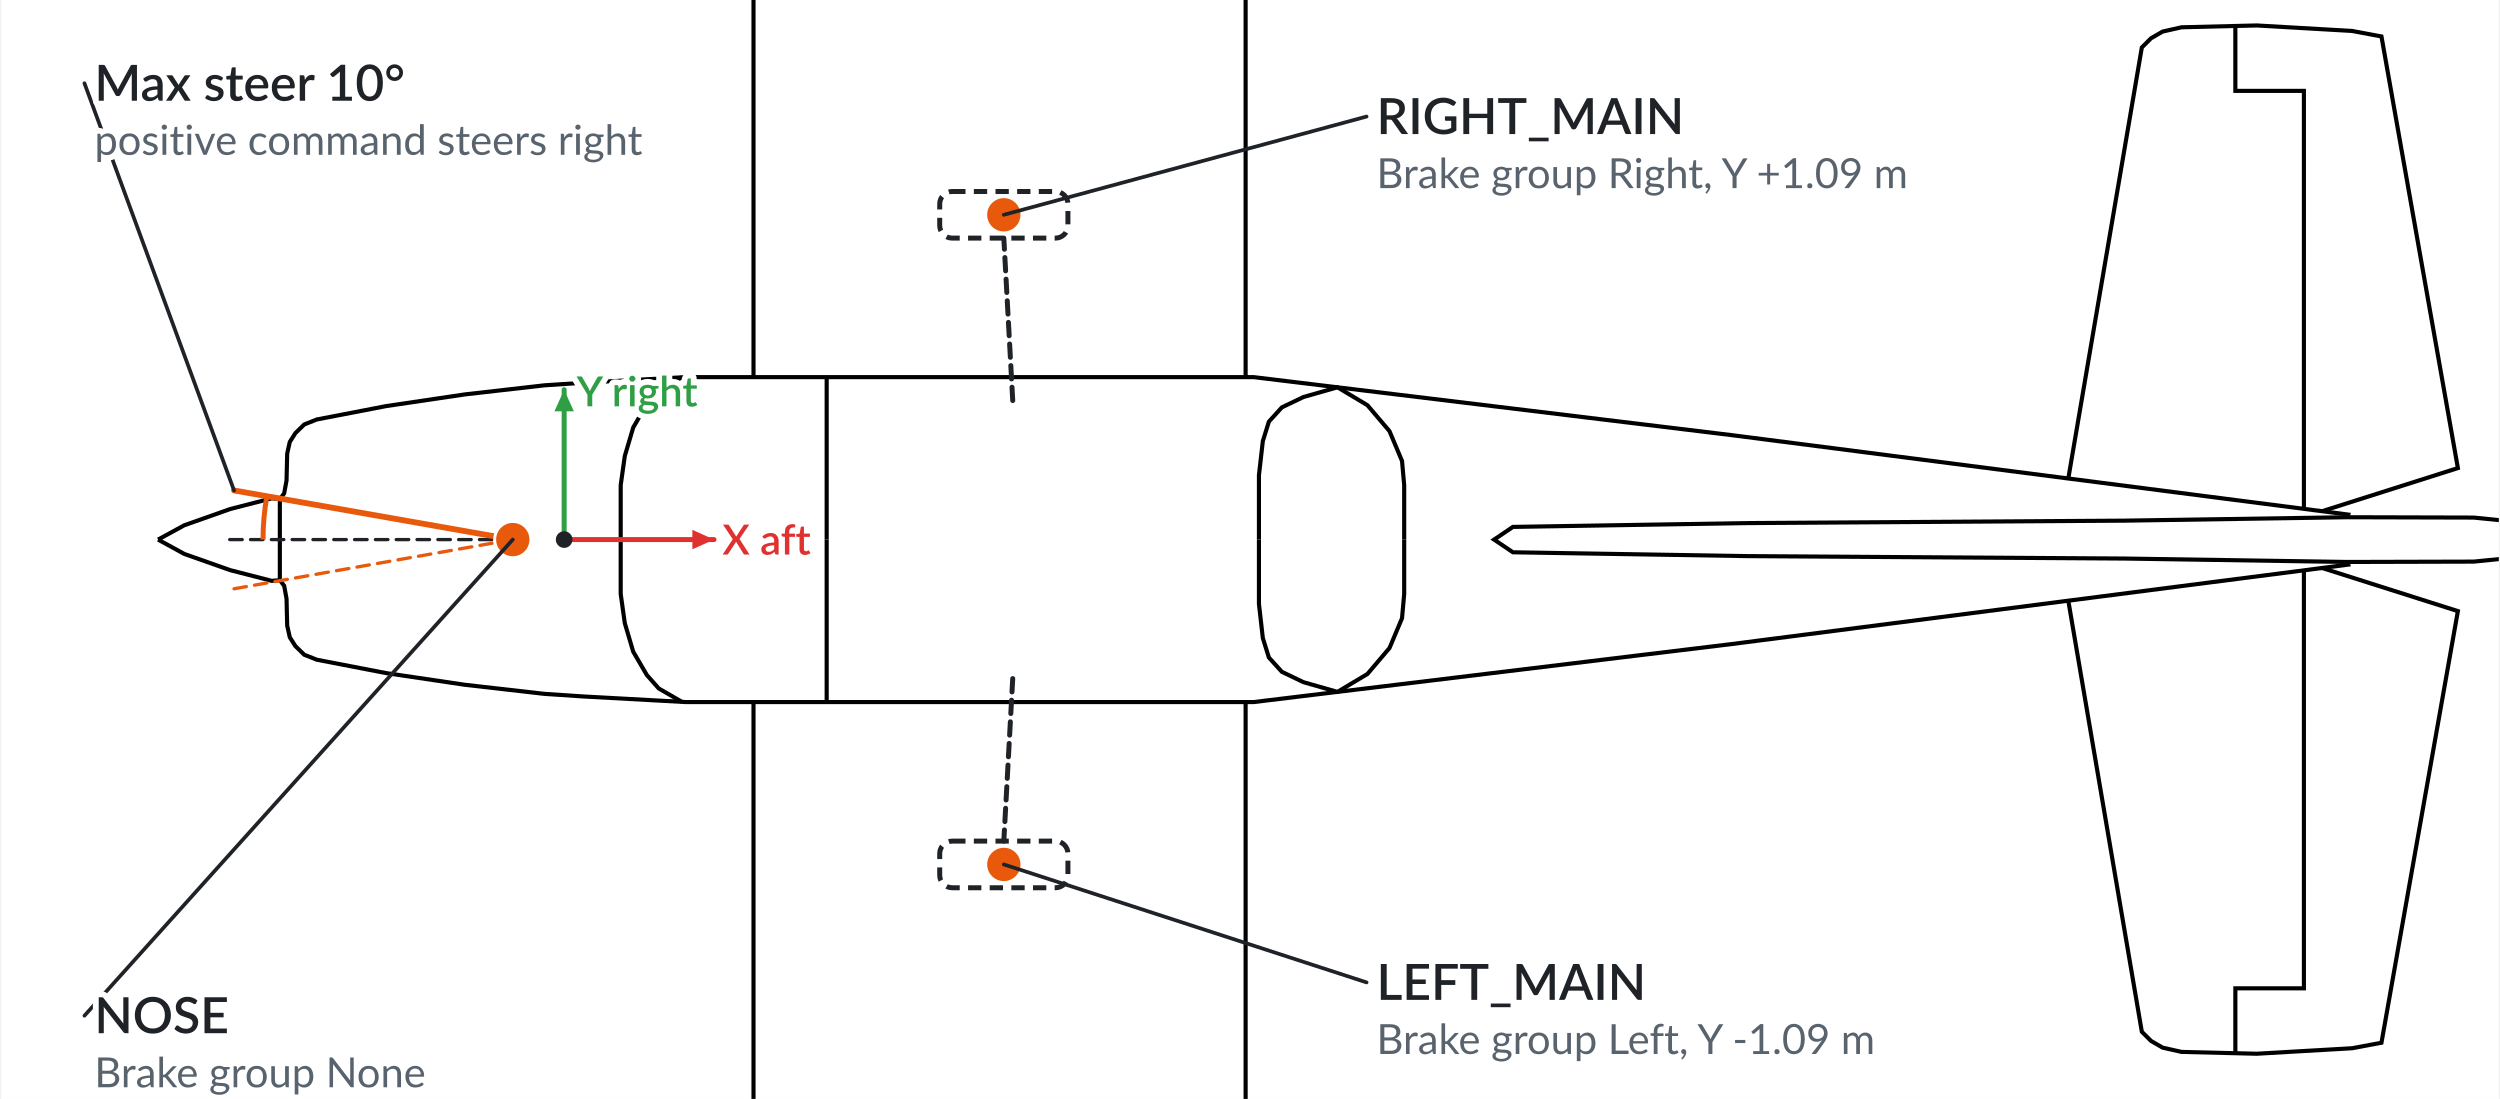
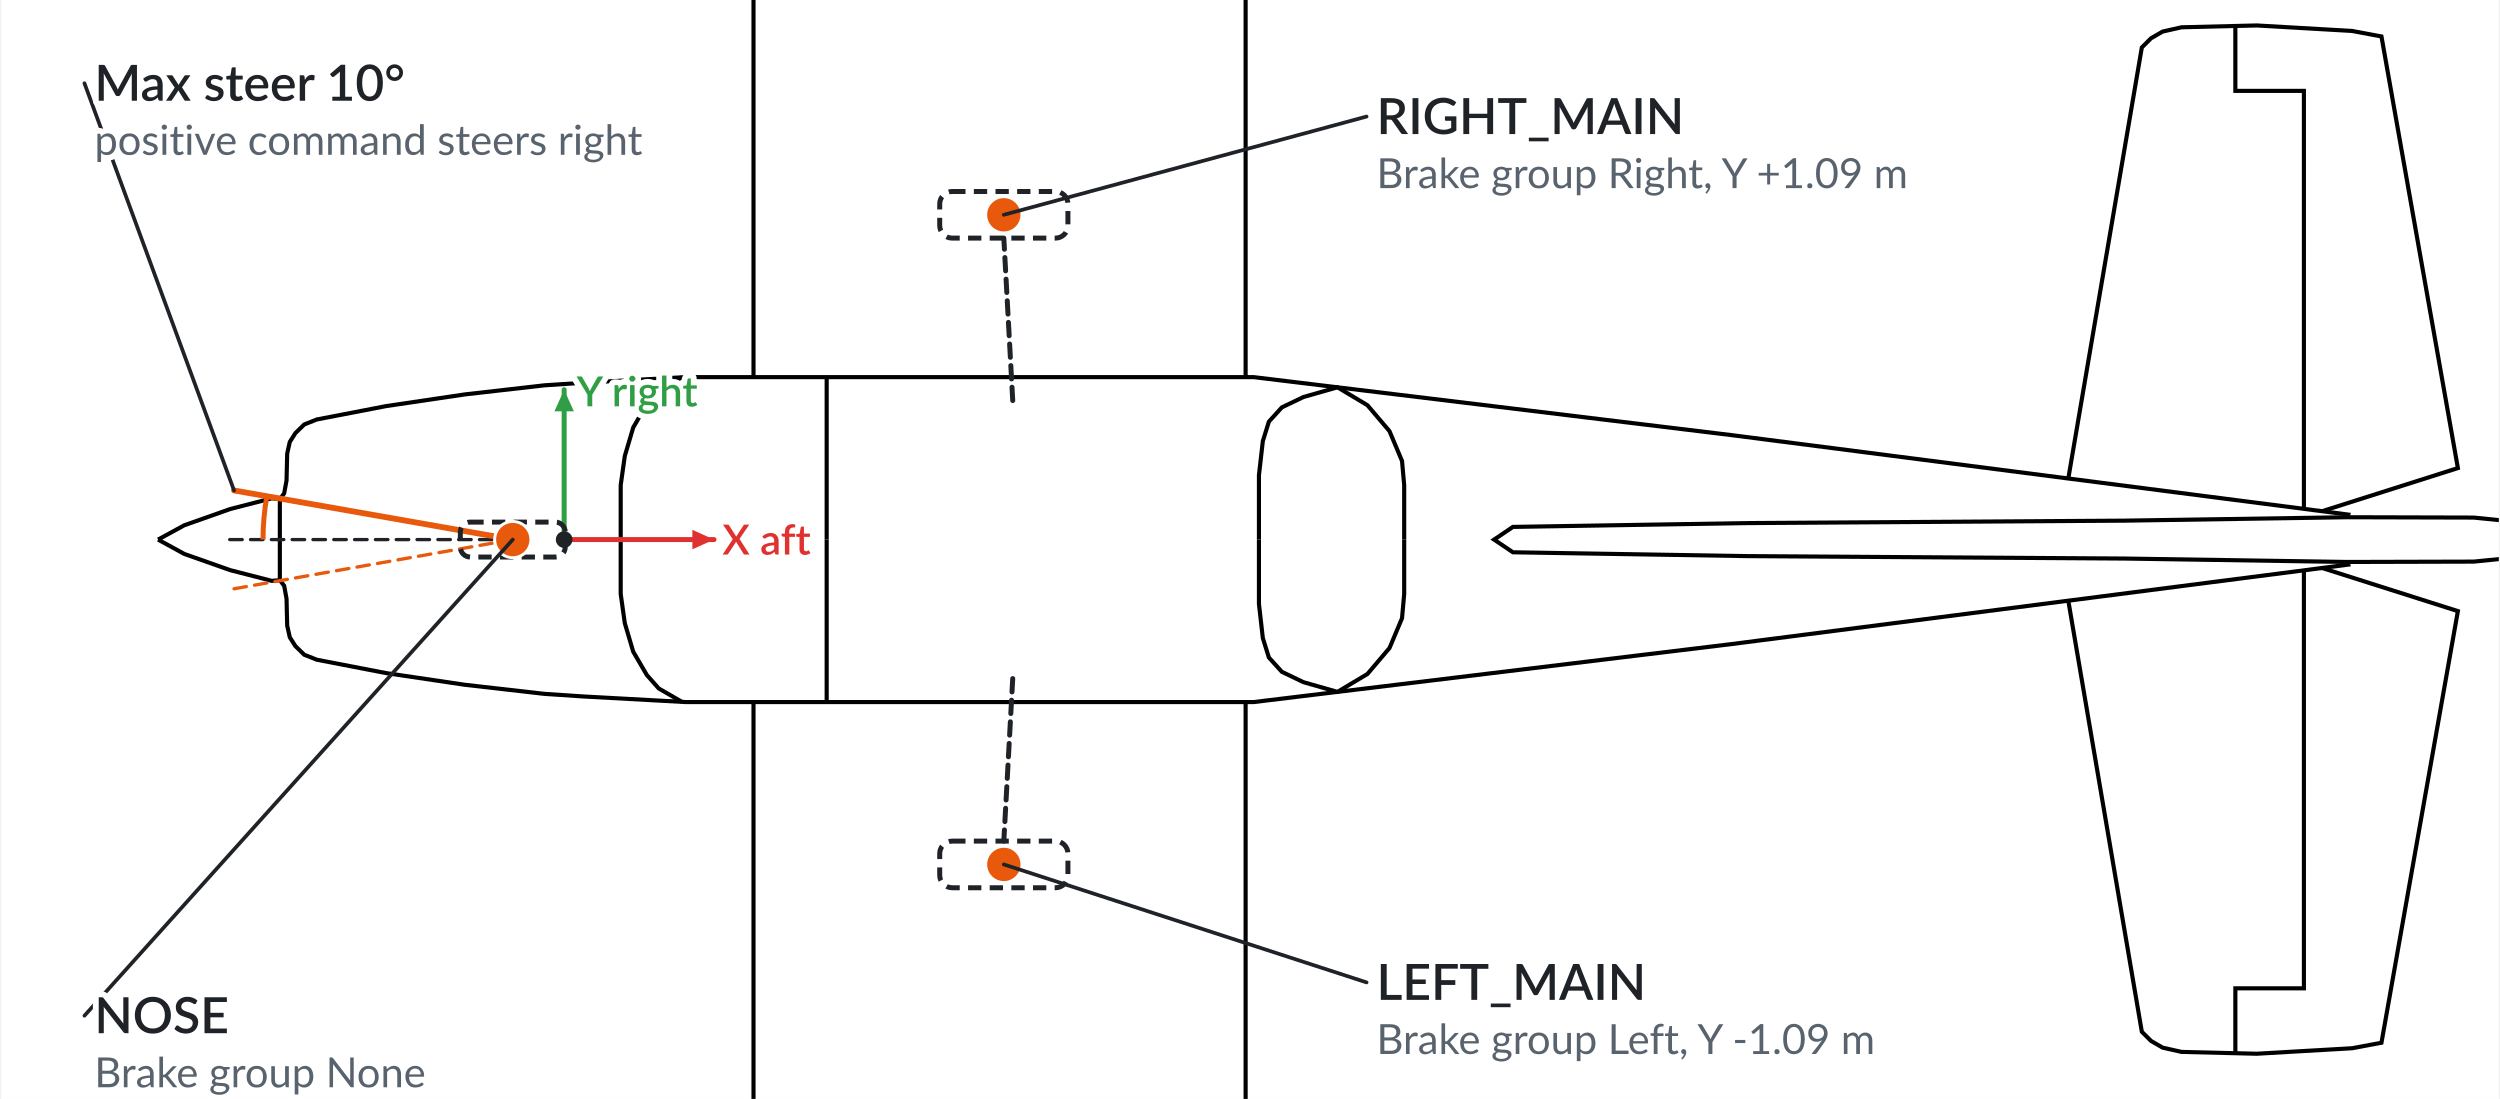
<svg xmlns="http://www.w3.org/2000/svg" viewBox="8 286 300 132" width="960" height="422" role="img">
  <rect x="8" y="286" width="300" height="132" fill="#ffffff" />
  <svg x="8" y="286" width="300" height="132" viewBox="8 286 300 132">
    <g id="layer1" transform="translate(0,-485.4331)">
      <g id="g2197" transform="matrix(0.9535368,0,0,0.9535624,11.58263,35.70524)" style="stroke-width:0.734">
        <g transform="matrix(0.875,0,0,0.875,-0.06110645,142.6187)" id="g3518" style="stroke-width:0.839">
          <g id="g2954" style="stroke-width:0.839">
            <path id="path4323" d="m 440.348,796.466 v 10.218 l 0.929,3.76 1.814,3.494 2.61,2.521 4.821,1.99 7.962,0.973 11.545,0.354 h 34.413 v -23.311" style="fill:none;fill-rule:evenodd;stroke:#000000;stroke-width:0.595;stroke-linecap:butt;stroke-linejoin:miter;stroke-miterlimit:4;stroke-dasharray:none;stroke-opacity:1" />
            <path id="path4325" d="m 486.874,796.466 -0.438,6.059 -0.876,6.381 -1.439,4.598 -1.97,3.472 -2.096,2.802" style="fill:none;fill-rule:evenodd;stroke:#000000;stroke-width:0.595;stroke-linecap:butt;stroke-linejoin:miter;stroke-miterlimit:4;stroke-dasharray:none;stroke-opacity:1" />
            <path id="path4329" d="m 461.403,796.466 -0.354,2.477 -1.327,1.504 -1.194,0.531 -1.46,-0.885 -0.84,-1.592 -0.354,-2.035" style="fill:none;fill-rule:evenodd;stroke:#000000;stroke-width:0.595;stroke-linecap:butt;stroke-linejoin:miter;stroke-miterlimit:4;stroke-dasharray:none;stroke-opacity:1" />
            <path id="path4333" d="m 473.877,802.394 -0.752,0.265 -1.194,0.796 -1.769,0.31 -2.212,-0.531 -1.327,-0.663 -0.531,0.177 -0.31,0.531 0.044,3.141 1.062,2.654 2.787,2.123 1.283,0.221 1.283,-0.531 0.885,-1.504 0.619,-2.919 0.398,-3.229 z" style="fill:none;fill-rule:evenodd;stroke:#000000;stroke-width:0.595;stroke-linecap:butt;stroke-linejoin:miter;stroke-miterlimit:4;stroke-dasharray:none;stroke-opacity:1" />
            <path id="path4337" d="m 488.651,819.777 -1.504,47.993 -0.708,1.681 -1.415,0.177 -0.708,-1.681 -0.973,-48.17" style="fill:none;fill-rule:evenodd;stroke:#000000;stroke-width:0.595;stroke-linecap:butt;stroke-linejoin:miter;stroke-miterlimit:4;stroke-dasharray:none;stroke-opacity:1" />
            <path id="path4339" d="m 504.442,819.777 2.079,86.476 2.433,114.873 -0.619,4.91 -1.46,2.389 -1.902,1.371 -1.415,0.221 -0.796,-1.106 0.663,-2.035 0.575,-1.283 v -4.644 l -5.441,-115.05 -2.212,-86.122" style="fill:none;fill-rule:evenodd;stroke:#000000;stroke-width:0.595;stroke-linecap:butt;stroke-linejoin:miter;stroke-miterlimit:4;stroke-dasharray:none;stroke-opacity:1" />
            <path id="path4341" d="m 498.375,898.724 -1.939,-2.38 -2.123,1.681 4.244,7.771" style="fill:none;fill-rule:evenodd;stroke:#000000;stroke-width:0.595;stroke-linecap:butt;stroke-linejoin:miter;stroke-miterlimit:4;stroke-dasharray:none;stroke-opacity:1" />
            <path id="path4343" d="m 496.436,896.345 -45.472,-75.196 -1.755,-3.24" style="fill:none;fill-rule:evenodd;stroke:#000000;stroke-width:0.595;stroke-linecap:butt;stroke-linejoin:miter;stroke-miterlimit:4;stroke-dasharray:none;stroke-opacity:1" />
            <path id="path4345" d="m 445.7,816.46 3.453,6.146 45.159,75.42" style="fill:none;fill-rule:evenodd;stroke:#000000;stroke-width:0.595;stroke-linecap:butt;stroke-linejoin:miter;stroke-miterlimit:4;stroke-dasharray:none;stroke-opacity:1" />
            <path id="path4349" d="m 428.317,846.848 -4.954,-0.088 -1.725,0.619 -0.973,1.592 -0.133,1.902 1.283,1.504 1.858,1.017 h 4.821" style="fill:none;fill-rule:evenodd;stroke:#000000;stroke-width:0.595;stroke-linecap:butt;stroke-linejoin:miter;stroke-miterlimit:4;stroke-dasharray:none;stroke-opacity:1" />
            <path id="path4351" d="m 423.944,798.991 h -3.878 l -1.251,-0.751 -0.532,-1.001 -0.125,-0.773" style="fill:none;fill-rule:evenodd;stroke:#000000;stroke-width:0.595;stroke-linecap:butt;stroke-linejoin:miter;stroke-miterlimit:4;stroke-dasharray:none;stroke-opacity:1" />
            <path style="opacity:1;fill:none;fill-opacity:1;stroke:#000000;stroke-width:0.555;stroke-miterlimit:4;stroke-dasharray:none;stroke-dashoffset:0;stroke-opacity:1" d="m 439.047,372.385 a 5.317,5.317 0 0 0 -2.785,0.711 5.317,5.317 0 0 0 -2.658,4.604 5.317,5.317 0 0 0 2.658,4.605 5.317,5.317 0 0 0 5.318,0 5.317,5.317 0 0 0 2.658,-4.605 5.317,5.317 0 0 0 -2.658,-4.604 5.317,5.317 0 0 0 -2.533,-0.711 z" transform="matrix(1.071429,0,0,1.071429,0.06983594,391.7879)" id="path4522" />
            <path id="path4323-7" d="M 440.348,796.466 V 786.249 l 0.929,-3.76 1.814,-3.494 2.61,-2.521 4.821,-1.99 7.962,-0.973 11.545,-0.354 h 34.413 v 23.311" style="fill:none;fill-rule:evenodd;stroke:#000000;stroke-width:0.595;stroke-linecap:butt;stroke-linejoin:miter;stroke-miterlimit:4;stroke-dasharray:none;stroke-opacity:1" />
            <path id="path4325-5" d="m 486.874,796.466 -0.438,-6.059 -0.876,-6.381 -1.439,-4.598 -1.97,-3.472 -2.096,-2.802" style="fill:none;fill-rule:evenodd;stroke:#000000;stroke-width:0.595;stroke-linecap:butt;stroke-linejoin:miter;stroke-miterlimit:4;stroke-dasharray:none;stroke-opacity:1" />
            <path id="path4329-5" d="m 461.403,796.466 -0.354,-2.477 -1.327,-1.504 -1.194,-0.531 -1.46,0.885 -0.84,1.592 -0.354,2.035" style="fill:none;fill-rule:evenodd;stroke:#000000;stroke-width:0.595;stroke-linecap:butt;stroke-linejoin:miter;stroke-miterlimit:4;stroke-dasharray:none;stroke-opacity:1" />
            <path id="path4333-6" d="m 473.877,790.539 -0.752,-0.265 -1.194,-0.796 -1.769,-0.31 -2.212,0.531 -1.327,0.663 -0.531,-0.177 -0.31,-0.531 0.044,-3.141 1.062,-2.654 2.787,-2.123 1.283,-0.221 1.283,0.531 0.885,1.504 0.619,2.919 0.398,3.229 z" style="fill:none;fill-rule:evenodd;stroke:#000000;stroke-width:0.595;stroke-linecap:butt;stroke-linejoin:miter;stroke-miterlimit:4;stroke-dasharray:none;stroke-opacity:1" />
            <path id="path4337-9" d="m 488.651,773.155 -1.504,-47.993 -0.708,-1.681 -1.415,-0.177 -0.708,1.681 -0.973,48.17" style="fill:none;fill-rule:evenodd;stroke:#000000;stroke-width:0.595;stroke-linecap:butt;stroke-linejoin:miter;stroke-miterlimit:4;stroke-dasharray:none;stroke-opacity:1" />
            <path id="path4339-1" d="m 504.442,773.155 2.079,-86.476 2.433,-114.874 -0.619,-4.91 -1.46,-2.389 -1.902,-1.371 -1.415,-0.221 -0.796,1.106 0.663,2.035 0.575,1.283 v 4.644 l -5.441,115.05 -2.212,86.122" style="fill:none;fill-rule:evenodd;stroke:#000000;stroke-width:0.595;stroke-linecap:butt;stroke-linejoin:miter;stroke-miterlimit:4;stroke-dasharray:none;stroke-opacity:1" />
            <path id="path4341-2" d="m 498.375,694.208 -1.939,2.38 -2.123,-1.681 4.244,-7.771" style="fill:none;fill-rule:evenodd;stroke:#000000;stroke-width:0.595;stroke-linecap:butt;stroke-linejoin:miter;stroke-miterlimit:4;stroke-dasharray:none;stroke-opacity:1" />
            <path id="path4343-7" d="m 496.436,696.588 -45.472,75.196 -1.755,3.24" style="fill:none;fill-rule:evenodd;stroke:#000000;stroke-width:0.595;stroke-linecap:butt;stroke-linejoin:miter;stroke-miterlimit:4;stroke-dasharray:none;stroke-opacity:1" />
            <path id="path4345-0" d="m 445.7,776.473 3.453,-6.146 45.159,-75.42" style="fill:none;fill-rule:evenodd;stroke:#000000;stroke-width:0.595;stroke-linecap:butt;stroke-linejoin:miter;stroke-miterlimit:4;stroke-dasharray:none;stroke-opacity:1" />
            <path id="path4349-3" d="m 428.317,746.085 -4.954,0.088 -1.725,-0.619 -0.973,-1.592 -0.133,-1.902 1.283,-1.504 1.858,-1.017 h 4.821" style="fill:none;fill-rule:evenodd;stroke:#000000;stroke-width:0.595;stroke-linecap:butt;stroke-linejoin:miter;stroke-miterlimit:4;stroke-dasharray:none;stroke-opacity:1" />
            <path id="path4351-6" d="m 423.944,793.942 h -3.878 l -1.251,0.751 -0.532,1.001 -0.125,0.773" style="fill:none;fill-rule:evenodd;stroke:#000000;stroke-width:0.595;stroke-linecap:butt;stroke-linejoin:miter;stroke-miterlimit:4;stroke-dasharray:none;stroke-opacity:1" />
            <path id="path2145" d="m 504.442,793.704 41.501,1.438 0.692,-0.519 0.442,-0.634 0.769,-0.288 0.75,0.25 0.192,0.692 v 1.825" style="fill:none;stroke:#000000;stroke-width:0.595;stroke-linecap:butt;stroke-linejoin:miter;stroke-miterlimit:4;stroke-dasharray:none;stroke-opacity:1" />
            <path id="path2145-5" d="m 504.442,799.229 41.501,-1.438 0.692,0.519 0.442,0.634 0.769,0.288 0.75,-0.25 0.192,-0.692 v -1.825" style="fill:none;stroke:#000000;stroke-width:0.595;stroke-linecap:butt;stroke-linejoin:miter;stroke-miterlimit:4;stroke-dasharray:none;stroke-opacity:1" />
            <path id="path4347-9" d="m 445.7,776.473 -16.644,-29.482 2.331,-0.019 16.065,26.382" style="fill:none;fill-rule:evenodd;stroke:#000000;stroke-width:0.595;stroke-linecap:butt;stroke-linejoin:miter;stroke-miterlimit:4;stroke-dasharray:none;stroke-opacity:1" />
            <path id="path2162" d="M 429.057,746.991 V 738.995 l 1.192,-1.192 h 8.265 l 0.884,0.154 1.076,0.807 0.692,1.076 0.423,1.345 0.269,1.269 -0.154,1.192 -0.5,1.422 -0.73,1 -1.884,0.846 z" style="fill:none;stroke:#000000;stroke-width:0.595;stroke-linecap:butt;stroke-linejoin:miter;stroke-miterlimit:4;stroke-dasharray:none;stroke-opacity:1" />
            <path id="path4347-9-5" d="m 445.7,816.46 -16.644,29.482 2.331,0.019 16.065,-26.382" style="fill:none;fill-rule:evenodd;stroke:#000000;stroke-width:0.595;stroke-linecap:butt;stroke-linejoin:miter;stroke-miterlimit:4;stroke-dasharray:none;stroke-opacity:1" />
            <path id="path2162-2" d="m 429.057,845.941 v 7.996 l 1.192,1.192 h 8.265 l 0.884,-0.154 1.076,-0.807 0.692,-1.076 0.423,-1.345 0.269,-1.269 -0.154,-1.192 -0.5,-1.422 -0.73,-1 -1.884,-0.846 z" style="fill:none;stroke:#000000;stroke-width:0.595;stroke-linecap:butt;stroke-linejoin:miter;stroke-miterlimit:4;stroke-dasharray:none;stroke-opacity:1" />
            <path id="path2201" d="m 501.887,773.155 v 46.622" style="fill:none;stroke:#000000;stroke-width:0.595;stroke-linecap:butt;stroke-linejoin:miter;stroke-miterlimit:4;stroke-dasharray:none;stroke-opacity:1" />
            <path id="path2203" d="m 481.452,775.023 12.47,-0.674 3.289,-0.027 1.196,0.082 1.468,0.326 2.012,0.788" style="fill:none;stroke:#000000;stroke-width:0.595;stroke-linecap:butt;stroke-linejoin:miter;stroke-miterlimit:4;stroke-dasharray:none;stroke-opacity:1" />
            <path id="path2203-2" d="m 481.452,817.909 12.47,0.674 3.289,0.027 1.196,-0.082 1.468,-0.326 2.012,-0.788" style="fill:none;stroke:#000000;stroke-width:0.595;stroke-linecap:butt;stroke-linejoin:miter;stroke-miterlimit:4;stroke-dasharray:none;stroke-opacity:1" />
            <path id="path2232" d="m 423.944,796.466 v -2.524 l 1.939,-1.652 h 6.578 l 2.093,2.392 v 1.784" style="fill:none;stroke:#000000;stroke-width:0.595;stroke-linecap:butt;stroke-linejoin:miter;stroke-miterlimit:4;stroke-dasharray:none;stroke-opacity:1" />
            <path id="path2234" d="m 434.554,794.682 h 5.794" style="fill:none;stroke:#000000;stroke-width:0.595;stroke-linecap:butt;stroke-linejoin:miter;stroke-miterlimit:4;stroke-dasharray:none;stroke-opacity:1" />
            <path id="path2232-0" d="m 423.944,796.466 v 2.524 l 1.939,1.652 h 6.578 l 2.093,-2.392 v -1.784" style="fill:none;stroke:#000000;stroke-width:0.595;stroke-linecap:butt;stroke-linejoin:miter;stroke-miterlimit:4;stroke-dasharray:none;stroke-opacity:1" />
            <path id="path2234-9" d="m 434.554,798.25 h 5.794" style="fill:none;stroke:#000000;stroke-width:0.595;stroke-linecap:butt;stroke-linejoin:miter;stroke-miterlimit:4;stroke-dasharray:none;stroke-opacity:1" />
            <circle r="41.276" cy="796.468" cx="470.343" id="path2261" style="opacity:1;fill:none;fill-opacity:1;stroke:#000000;stroke-width:0.297;stroke-miterlimit:4;stroke-dasharray:none;stroke-dashoffset:0;stroke-opacity:1" />
          </g>
          <g id="g3214" style="stroke-width:0.839">
            <path id="path2126" d="m 70.986,510.29 -2.564,8.579 3.421,0.077 2.63,-8.665 z" style="fill:none;stroke:#000000;stroke-width:0.595;stroke-linecap:butt;stroke-linejoin:miter;stroke-miterlimit:4;stroke-dasharray:none;stroke-opacity:1" />
            <path id="path4477" d="m 35.838,475.919 0.483,10.193 -0.672,1.739 -16.664,-5.267 z" style="fill:none;fill-rule:evenodd;stroke:#000000;stroke-width:0.595;stroke-linecap:butt;stroke-linejoin:miter;stroke-miterlimit:4;stroke-dasharray:none;stroke-opacity:1" />
            <path id="path4479" d="m 35.649,487.852 2.386,1.16 1.437,3.29 5.505,8.148 9.63,6.084 6.154,2.44 4.123,1.332 17.732,-0.047 15.74,0.225 8.169,-0.098 5.183,-0.507 24.306,-2.166 15.896,-1.924 28.563,-4.313 66.752,-11.494 75.568,-12.365 1.947,-0.898 0.798,-1.128 -0.074,-13.831 -126.654,-0.68 -2.385,-1.648 -3.463,-1.758 -6.919,-2.573 -6.896,-2.26 -3.389,-0.757 -2.516,-0.168 m -69.291,-2.158 -1.469,0.548 -3.103,1.423 -5.391,3.667 -6.886,6.419 -3.642,4.356 -8.234,0.92 -12.201,1.715 -10.408,2.15 -10.867,2.749 -4.978,2.002 -0.935,0.211" style="fill:none;fill-rule:evenodd;stroke:#000000;stroke-width:0.604;stroke-linecap:butt;stroke-linejoin:miter;stroke-miterlimit:4;stroke-dasharray:none;stroke-opacity:1" />
            <path id="path4489" d="m 103.687,449.857 0.114,2.026 2.327,2.008 2.636,0.162 2.69,0.291 -0.314,2.38 -4.898,16.237 -1.678,0.168 -6.384,-0.331 -4.811,-0.713 -4.267,-1.776 -3.185,-2.79 -2.386,-1.432 10.575,-2.106 0.611,8.304" style="fill:none;fill-rule:evenodd;stroke:#000000;stroke-width:0.595;stroke-linecap:butt;stroke-linejoin:miter;stroke-miterlimit:4;stroke-dasharray:none;stroke-opacity:1" />
            <path id="path4491" d="m 145.066,455.429 -29.668,0.538 -2.846,0.61 -1.04,2.789 -5.023,37.504 1.194,2.936 1.792,1.38 2.549,0.791 32.29,-2.376 2.714,-1.801 1.515,-3.58 -0.065,-35.929 -0.889,-1.838 -1.38,-0.81 z" style="fill:none;fill-rule:evenodd;stroke:#000000;stroke-width:0.595;stroke-linecap:butt;stroke-linejoin:miter;stroke-miterlimit:4;stroke-dasharray:none;stroke-opacity:1" />
            <path id="path4493" d="m 114.044,459.936 0.638,-1.603 0.877,-0.776 28.806,-0.163 1.726,0.496 0.517,0.985 -0.343,11.054 -0.279,1.043 -1.462,0.686 -29.414,-0.237 -1.617,-0.815 -1.182,-1.558 z" style="fill:none;fill-rule:evenodd;stroke:#000000;stroke-width:0.595;stroke-linecap:butt;stroke-linejoin:miter;stroke-miterlimit:4;stroke-dasharray:none;stroke-opacity:1" />
            <path id="path4495" d="m 150.404,459.083 0.371,-1.006 1.101,-0.748 16.189,0.01 4.688,0.856 3.485,1.433 4.919,5.197 0.73,1.458 -0.105,0.986 -1.05,0.833 -8.292,1.544 -7.787,1.151 -11.612,0.543 -1.679,-0.455 -0.837,-1.095 z" style="fill:none;fill-rule:evenodd;stroke:#000000;stroke-width:0.595;stroke-linecap:butt;stroke-linejoin:miter;stroke-miterlimit:4;stroke-dasharray:none;stroke-opacity:1" />
            <path id="path4497" d="m 176.208,452.185 10.814,12.564 1.079,0.766 3.816,-0.726 4.186,-1.731 2.551,-2.086" style="fill:none;fill-rule:evenodd;stroke:#000000;stroke-width:0.595;stroke-linecap:butt;stroke-linejoin:miter;stroke-miterlimit:4;stroke-dasharray:none;stroke-opacity:1" />
            <path id="path4499" d="m 175.453,473.739 0.256,-1.353 0.867,-0.909 1.304,-0.407 13.029,-0.025 1.192,0.49 0.953,0.864 0.176,1.188 0.127,21.07 -0.294,1.445 -0.795,0.681 -0.944,0.47 -13.111,1.321 -1.227,-0.354 -1.035,-0.769 -0.433,-1.658 z" style="fill:none;fill-rule:evenodd;stroke:#000000;stroke-width:0.595;stroke-linecap:butt;stroke-linejoin:miter;stroke-miterlimit:4;stroke-dasharray:none;stroke-opacity:1" />
            <circle r="7.267" transform="rotate(-4.2087)" cy="531.835" cx="30.691" id="path4505" style="opacity:1;fill:none;fill-opacity:1;stroke:#000000;stroke-width:0.595;stroke-miterlimit:4;stroke-dasharray:none;stroke-dashoffset:0;stroke-opacity:1" />
            <circle transform="rotate(-4.2087)" r="8.886" cy="531.032" cx="101.394" id="path4505-3" style="opacity:1;fill:none;fill-opacity:1;stroke:#000000;stroke-width:0.595;stroke-miterlimit:4;stroke-dasharray:none;stroke-dashoffset:0;stroke-opacity:1" />
            <path id="path4524" d="m 210.437,461.143 75.491,-11.882 7.192,-1.41 4.644,-1.851 4.76,-1.985 3.059,-2.867 30.938,-39.384 29.914,-0.315 -18.924,69.317 -20.128,5.947 -1.844,-1.122" style="fill:none;fill-rule:evenodd;stroke:#000000;stroke-width:0.595;stroke-linecap:butt;stroke-linejoin:miter;stroke-miterlimit:4;stroke-dasharray:none;stroke-opacity:1" />
            <path id="path4526" d="m 325.464,461.76 25.875,-52.107 -4.798,-3.56 1.473,-4.45" style="fill:none;fill-rule:evenodd;stroke:#000000;stroke-width:0.595;stroke-linecap:butt;stroke-linejoin:miter;stroke-miterlimit:4;stroke-dasharray:none;stroke-opacity:1" />
            <path id="path1228" d="m 294.106,465.897 -0.494,-0.498 0.297,-0.445 0.763,-0.742 2.818,-1.102 5.064,-0.699 11.399,-0.657 12.861,-0.106 19.916,0.127 -0.042,0.614 -12.946,2.267 -13.708,1.886 -7.034,0.848 -3.793,0.106 -5,-0.148 -5.297,-0.381 -4.047,-0.636 z" style="fill:#ffffff;fill-opacity:1;stroke:#000000;stroke-width:0.595;stroke-linecap:butt;stroke-linejoin:miter;stroke-miterlimit:4;stroke-dasharray:none;stroke-opacity:1" />
            <path id="path2096" d="m 108.748,444.597 0.615,-0.846 0.923,-0.5 2.23,-0.692 5.344,-0.654 7.766,-0.308 10.956,0.346 10.111,0.308 8.419,0.577 1.345,0.115 0.115,1.346 -0.577,1.538 -0.846,0.5 -9.649,0.577 -11.61,0.5 -8.765,0.384 h -4.729 l -2.114,-0.154 -3.537,-0.5 -2.729,-0.73 -2.23,-0.807 -0.692,-0.423 z" style="fill:none;stroke:#000000;stroke-width:0.595;stroke-linecap:butt;stroke-linejoin:miter;stroke-miterlimit:4;stroke-dasharray:none;stroke-opacity:1" />
            <path id="path2098" d="m 103.687,449.857 5.234,-4.972" style="fill:none;stroke:#000000;stroke-width:0.595;stroke-linecap:butt;stroke-linejoin:miter;stroke-miterlimit:4;stroke-dasharray:none;stroke-opacity:1" />
            <path id="path2100" d="m 156.456,442.944 16.957,9.065" style="fill:none;stroke:#000000;stroke-width:0.595;stroke-linecap:butt;stroke-linejoin:miter;stroke-miterlimit:4;stroke-dasharray:none;stroke-opacity:1" />
            <path id="path2104" d="m 173.414,452.009 -0.273,1.469 -1.961,0.654 -17.761,-0.115 -7.381,0.346 -12.878,0.384 -11.174,0.021 -10.532,-0.422" style="fill:none;stroke:#000000;stroke-width:0.595;stroke-linecap:butt;stroke-linejoin:miter;stroke-miterlimit:4;stroke-dasharray:none;stroke-opacity:1" />
            <path id="path2110" d="m 137.113,511.812 5.464,-0.19 2.936,-7.34 0.082,-0.68 -0.408,-0.761 -0.788,-0.136 -2.283,-0.054 -1.794,0.109 -0.788,0.435 -0.462,0.68 z" style="fill:#ffffff;fill-opacity:1;stroke:#000000;stroke-width:0.595;stroke-linecap:butt;stroke-linejoin:miter;stroke-miterlimit:4;stroke-dasharray:none;stroke-opacity:1" />
            <path id="path2114" d="m 108.018,505.184 -2.21,-0.038 -4.171,-0.231 0.615,-0.807 7.858,-49.908 -1.175,-4.279 1.621,0.946 4.132,0.381 2.12,-0.136 c 0,0 1.087,-0.027 0.951,-0.027 -0.136,0 -1.848,1.033 -1.848,1.033 l -1.332,2.691 -7.448,47.788 0.272,1.359 z" style="fill:#ffffff;fill-opacity:1;stroke:#000000;stroke-width:0.595;stroke-linecap:butt;stroke-linejoin:miter;stroke-miterlimit:4;stroke-dasharray:none;stroke-opacity:1" />
            <path id="path2120" d="m 34.944,476.273 0.301,-10.493 v -6.497 l -0.423,-10.533 -0.692,-7.496 -0.384,-0.654 h -0.308 l -0.269,0.038 -0.231,0.423 -0.192,1.615 -0.538,7.15 -0.115,8.227 0.423,8.381 0.563,10.578" style="fill:none;stroke:#000000;stroke-width:0.595;stroke-linecap:butt;stroke-linejoin:miter;stroke-miterlimit:4;stroke-dasharray:none;stroke-opacity:1" />
            <path id="path2122" d="m 32.722,486.927 -0.347,11.755 v 9.27 l 0.489,9.025 0.245,5.437 0.326,1.115 0.381,0.163 0.217,-0.109 0.381,-0.435 0.326,-6.47 0.571,-12.124 -0.027,-9.025 -0.453,-7.935" style="fill:none;stroke:#000000;stroke-width:0.595;stroke-linecap:butt;stroke-linejoin:miter;stroke-miterlimit:4;stroke-dasharray:none;stroke-opacity:1" />
            <path id="path2124" d="m 51.968,524.713 0.846,-2.037 1.691,-1.115 4.229,-1.73 5.651,-1.384 6.535,-0.615 9.265,0.884 5.651,1 3.345,1.153 0.692,1 0.038,1.615 -0.077,0.923 -1.153,1.153 -6.728,2.114 -21.528,1.345 -1.999,-0.192 -3.152,-1.115 -2.307,-1.384 -0.807,-0.846 z" style="fill:#ffffff;fill-opacity:1;stroke:#000000;stroke-width:0.595;stroke-linecap:butt;stroke-linejoin:miter;stroke-miterlimit:4;stroke-dasharray:none;stroke-opacity:1" />
            <path id="path2106" d="m 139.503,522.675 -10.533,0.769 -4.113,-0.5 -3.652,-1.538 -1.922,-1.653 -0.461,-1.384 0.5,-1.692 1.307,-1.269 3.037,-1.692 4.921,-1.615 6.651,-1.346 6.92,-0.423 7.15,0.423 7.189,0.846 5.613,1.499 2.076,0.807 0.615,1.845 -0.192,2.537 -1.461,0.692 -6.343,1.999 -5.728,1.23 z" style="fill:#ffffff;fill-opacity:1;stroke:#000000;stroke-width:0.595;stroke-linecap:butt;stroke-linejoin:miter;stroke-miterlimit:4;stroke-dasharray:none;stroke-opacity:1" />
          </g>
          <g id="g3167" style="stroke-width:0.839">
            <path id="path4203" d="m 35.892,796.466 v -5.841 l 0.622,-0.809 0.342,-1.867 0.093,-3.858 0.373,-1.68 0.809,-1.276 1.276,-1.245 1.805,-0.716 9.988,-1.929 11.326,-1.68 11.45,-1.307 5.601,-0.373 14.749,-0.809 h 81.744 l 68.73,8.339 88.866,11.45 -0.965,3.6" style="fill:none;fill-rule:evenodd;stroke:#000000;stroke-width:0.595;stroke-linecap:butt;stroke-linejoin:miter;stroke-miterlimit:4;stroke-dasharray:none;stroke-opacity:1" />
            <path id="path4207" d="m 93.769,773.107 -3.331,1.93 -1.711,1.929 -1.96,3.36 -1.214,4.107 -0.591,4.201 v 7.832" style="fill:none;fill-rule:evenodd;stroke:#000000;stroke-width:0.595;stroke-linecap:butt;stroke-linejoin:miter;stroke-miterlimit:4;stroke-dasharray:none;stroke-opacity:1" />
            <path id="path4211" d="M 114.614,796.466 V 773.077" style="fill:none;fill-rule:evenodd;stroke:#000000;stroke-width:0.595;stroke-linecap:butt;stroke-linejoin:miter;stroke-miterlimit:4;stroke-dasharray:none;stroke-opacity:1" />
            <path id="path4215" d="m 176.845,796.466 v -9.263 l 0.56,-4.916 0.871,-2.8 1.867,-2.054 3.112,-1.494 4.895,-1.397 4.315,2.579 3.174,3.734 1.805,4.294 0.311,3.485 v 7.832" style="fill:none;fill-rule:evenodd;stroke:#000000;stroke-width:0.595;stroke-linecap:butt;stroke-linejoin:miter;stroke-miterlimit:4;stroke-dasharray:none;stroke-opacity:1" />
            <path id="path4217" d="m 329.891,792.379 19.555,-6.21 -11.001,-62.134 -4.224,-0.792 -13.729,-0.792 -10.825,0.264 -2.728,0.616 -1.672,0.968 -1.32,1.32 -10.585,62.053" style="fill:none;fill-rule:evenodd;stroke:#000000;stroke-width:0.595;stroke-linecap:butt;stroke-linejoin:miter;stroke-miterlimit:4;stroke-dasharray:none;stroke-opacity:1" />
            <path id="path4265" d="m 18.361,796.466 3.784,-2.068 6.601,-2.332 5.985,-1.54 1.162,0.1" style="fill:none;fill-rule:evenodd;stroke:#000000;stroke-width:0.595;stroke-linecap:butt;stroke-linejoin:miter;stroke-miterlimit:4;stroke-dasharray:none;stroke-opacity:1" />
            <path id="path4273" d="m 174.927,773.077 v -88.741 l -15.049,-112.576 -0.616,-8.866 h -40.572 l -3.608,1.32 -2.904,2.112 -1.232,2.64 v 2.793 l -6.865,112.576 v 88.741" style="fill:none;fill-rule:evenodd;stroke:#000000;stroke-width:0.595;stroke-linecap:butt;stroke-linejoin:miter;stroke-miterlimit:4;stroke-dasharray:none;stroke-opacity:1" />
            <path id="path4203-6" d="m 35.892,796.466 v 5.841 l 0.622,0.809 0.342,1.867 0.093,3.858 0.373,1.68 0.809,1.276 1.276,1.245 1.805,0.716 9.988,1.929 11.326,1.68 11.45,1.307 5.601,0.373 14.749,0.809 h 81.744 l 68.73,-8.339 88.866,-11.45 -0.965,-3.6" style="fill:none;fill-rule:evenodd;stroke:#000000;stroke-width:0.595;stroke-linecap:butt;stroke-linejoin:miter;stroke-miterlimit:4;stroke-dasharray:none;stroke-opacity:1" />
            <path id="path4207-5" d="m 93.769,819.825 -3.331,-1.93 -1.711,-1.929 -1.96,-3.36 -1.214,-4.107 -0.591,-4.201 v -7.832" style="fill:none;fill-rule:evenodd;stroke:#000000;stroke-width:0.595;stroke-linecap:butt;stroke-linejoin:miter;stroke-miterlimit:4;stroke-dasharray:none;stroke-opacity:1" />
            <path id="path4211-5" d="m 114.614,796.466 v 23.39" style="fill:none;fill-rule:evenodd;stroke:#000000;stroke-width:0.595;stroke-linecap:butt;stroke-linejoin:miter;stroke-miterlimit:4;stroke-dasharray:none;stroke-opacity:1" />
            <path id="path4215-2" d="m 176.845,796.466 v 9.263 l 0.56,4.916 0.871,2.8 1.867,2.054 3.112,1.494 4.895,1.397 4.315,-2.579 3.174,-3.734 1.805,-4.294 0.311,-3.485 v -7.832" style="fill:none;fill-rule:evenodd;stroke:#000000;stroke-width:0.595;stroke-linecap:butt;stroke-linejoin:miter;stroke-miterlimit:4;stroke-dasharray:none;stroke-opacity:1" />
            <path id="path4217-9" d="m 329.891,800.553 19.555,6.21 -11.001,62.134 -4.224,0.792 -13.729,0.792 -10.825,-0.264 -2.728,-0.616 -1.672,-0.968 -1.32,-1.32 -10.585,-62.053" style="fill:none;fill-rule:evenodd;stroke:#000000;stroke-width:0.595;stroke-linecap:butt;stroke-linejoin:miter;stroke-miterlimit:4;stroke-dasharray:none;stroke-opacity:1" />
            <path d="m 363.849,798.418 -12.115,1.217 -18.169,0.051 -32.083,-0.492 -54.389,-0.352 -33.687,-0.549 -2.707,-1.827 2.707,-1.827 33.687,-0.549 54.389,-0.352 32.083,-0.492 18.169,0.051 12.115,1.217 2.769,1.951 z" style="fill:#ffffff;fill-opacity:1;fill-rule:evenodd;stroke:#000000;stroke-width:0.595;stroke-linecap:butt;stroke-linejoin:miter;stroke-miterlimit:4;stroke-dasharray:none;stroke-opacity:1" id="path4259-5" />
            <path id="path4265-2" d="m 18.361,796.466 3.784,2.068 6.601,2.332 5.985,1.54 1.162,-0.1" style="fill:none;fill-rule:evenodd;stroke:#000000;stroke-width:0.595;stroke-linecap:butt;stroke-linejoin:miter;stroke-miterlimit:4;stroke-dasharray:none;stroke-opacity:1" />
            <path id="path4273-8" d="m 174.927,819.856 v 88.741 l -15.049,112.576 -0.616,8.866 h -40.572 l -3.608,-1.32 -2.904,-2.112 -1.232,-2.64 v -2.793 l -6.865,-112.576 v -88.741" style="fill:none;fill-rule:evenodd;stroke:#000000;stroke-width:0.595;stroke-linecap:butt;stroke-linejoin:miter;stroke-miterlimit:4;stroke-dasharray:none;stroke-opacity:1" />
            <path id="path3352" style="fill:none;fill-rule:evenodd;stroke:#000000;stroke-width:0.595;stroke-linecap:butt;stroke-linejoin:miter;stroke-miterlimit:4;stroke-dasharray:none;stroke-opacity:1" d="m 327.28,792.043 v -60.174 h -9.868 v -9.342" />
            <path id="path3357" style="fill:none;fill-rule:evenodd;stroke:#000000;stroke-width:0.595;stroke-linecap:butt;stroke-linejoin:miter;stroke-miterlimit:4;stroke-dasharray:none;stroke-opacity:1" d="m 327.28,800.89 v 60.174 h -9.868 v 9.342" />
            <path d="M 162.605,684.335 147.556,571.759 h 12.322" style="fill:none;stroke:#000000;stroke-width:0.595;stroke-linecap:butt;stroke-linejoin:miter;stroke-miterlimit:4;stroke-dasharray:none;stroke-opacity:1" id="path3348" />
            <path d="M 159.878,1021.173 H 147.556 L 162.605,908.597" style="fill:none;stroke:#000000;stroke-width:0.595;stroke-linecap:butt;stroke-linejoin:miter;stroke-miterlimit:4;stroke-dasharray:none;stroke-opacity:1" id="path3350" />
            <path id="path2907" d="m 162.605,684.335 h 12.322" style="fill:none;stroke:#000000;stroke-width:0.595;stroke-linecap:butt;stroke-linejoin:miter;stroke-miterlimit:4;stroke-dasharray:none;stroke-opacity:1" />
            <path id="path2909" d="m 162.605,908.597 h 12.322" style="fill:none;stroke:#000000;stroke-width:0.595;stroke-linecap:butt;stroke-linejoin:miter;stroke-miterlimit:4;stroke-dasharray:none;stroke-opacity:1" />
          </g>
        </g>
      </g>
    </g>
  </svg>
  <g style="mix-blend-mode:multiply">

</g>
  <g font-family="Lato, 'Helvetica Neue', Helvetica, Arial, sans-serif" paint-order="stroke" stroke-linejoin="round">
    <line x1="75.62" y1="350.81" x2="93.62" y2="350.81" stroke="#e03131" stroke-width="0.6" stroke-linecap="round" />
    <polygon points="93.62,350.81 91.02,351.98 91.02,349.64" fill="#e03131" />
    <line x1="75.62" y1="350.81" x2="75.62" y2="332.81" stroke="#2f9e44" stroke-width="0.6" stroke-linecap="round" />
    <polygon points="75.62,332.81 76.79,335.41 74.45,335.41" fill="#2f9e44" />
    <text stroke="#ffffff" stroke-width="1.4" x="94.62" y="352.61" font-size="5.0" fill="#e03131" text-anchor="start" font-weight="600">X aft</text>
    <text stroke="#ffffff" stroke-width="1.4" x="77.12" y="334.81" font-size="5.0" fill="#2f9e44" text-anchor="start" font-weight="600">Y right</text>
    <circle cx="75.62" cy="350.81" r="1.0" fill="#1f2328" />
    <line x1="69.45" y1="350.81" x2="35.45" y2="350.81" stroke="#1f2328" stroke-width="0.4" stroke-dasharray="1.5 1.0" stroke-linecap="round" />
    <line x1="69.45" y1="350.81" x2="35.97" y2="344.91" stroke="#e8590c" stroke-width="0.7" stroke-linecap="round" />
    <line x1="69.45" y1="350.81" x2="35.97" y2="356.72" stroke="#e8590c" stroke-width="0.4" stroke-dasharray="1.5 1.0" stroke-linecap="round" />
    <path d="M39.45,350.81 A30,30 0 0,1 39.91,345.6" fill="none" stroke="#e8590c" stroke-width="0.6" />
+     <rect x="63.15" y="348.71" width="12.6" height="4.2" rx="1.2" fill="none" stroke="#1f2328" stroke-width="0.6" stroke-dasharray="1.6 1.0" />
    <circle cx="69.45" cy="350.81" r="2.0" fill="#e8590c" stroke="#ffffff" stroke-width="0.7" />
    <line x1="35.97" y1="344.91" x2="18" y2="296" stroke="#1f2328" stroke-width="0.45" stroke-linecap="round" />
    <text stroke="#ffffff" stroke-width="1.4" x="19.2" y="298.1" font-size="6.0" fill="#1f2328" text-anchor="start" font-weight="600">Max steer 10°</text>
    <text stroke="#ffffff" stroke-width="1.4" x="19.2" y="304.6" font-size="5.0" fill="#59636e" text-anchor="start" font-weight="400">positive command steers right</text>
    <line x1="69.45" y1="350.81" x2="18" y2="408" stroke="#1f2328" stroke-width="0.45" stroke-linecap="round" />
    <text stroke="#ffffff" stroke-width="1.4" x="19.2" y="410.1" font-size="6.0" fill="#1f2328" text-anchor="start" font-weight="600">NOSE</text>
    <text stroke="#ffffff" stroke-width="1.4" x="19.2" y="416.6" font-size="5.0" fill="#59636e" text-anchor="start" font-weight="400">Brake group None</text>
    <line x1="129.5" y1="334.11" x2="128.43" y2="314.6" stroke="#1f2328" stroke-width="0.6" stroke-dasharray="1.6 1.0" stroke-linecap="round" />
    <rect x="120.73" y="309" width="15.4" height="5.6" rx="1.5" fill="none" stroke="#1f2328" stroke-width="0.6" stroke-dasharray="1.6 1.0" />
    <circle cx="128.43" cy="311.8" r="2.0" fill="#e8590c" stroke="#ffffff" stroke-width="0.7" />
    <line x1="128.43" y1="311.8" x2="172" y2="300" stroke="#1f2328" stroke-width="0.45" stroke-linecap="round" />
    <text stroke="#ffffff" stroke-width="1.4" x="173.2" y="302.1" font-size="6.0" fill="#1f2328" text-anchor="start" font-weight="600">RIGHT_MAIN</text>
    <text stroke="#ffffff" stroke-width="1.4" x="173.2" y="308.6" font-size="5.0" fill="#59636e" text-anchor="start" font-weight="400">Brake group Right, Y +1.09 m</text>
    <line x1="129.5" y1="367.51" x2="128.43" y2="387.03" stroke="#1f2328" stroke-width="0.6" stroke-dasharray="1.6 1.0" stroke-linecap="round" />
    <rect x="120.73" y="387.03" width="15.4" height="5.6" rx="1.5" fill="none" stroke="#1f2328" stroke-width="0.6" stroke-dasharray="1.6 1.0" />
    <circle cx="128.43" cy="389.83" r="2.0" fill="#e8590c" stroke="#ffffff" stroke-width="0.7" />
    <line x1="128.43" y1="389.83" x2="172" y2="404" stroke="#1f2328" stroke-width="0.45" stroke-linecap="round" />
    <text stroke="#ffffff" stroke-width="1.4" x="173.2" y="406.1" font-size="6.0" fill="#1f2328" text-anchor="start" font-weight="600">LEFT_MAIN</text>
    <text stroke="#ffffff" stroke-width="1.4" x="173.2" y="412.6" font-size="5.0" fill="#59636e" text-anchor="start" font-weight="400">Brake group Left, Y -1.09 m</text>
  </g>
</svg>
